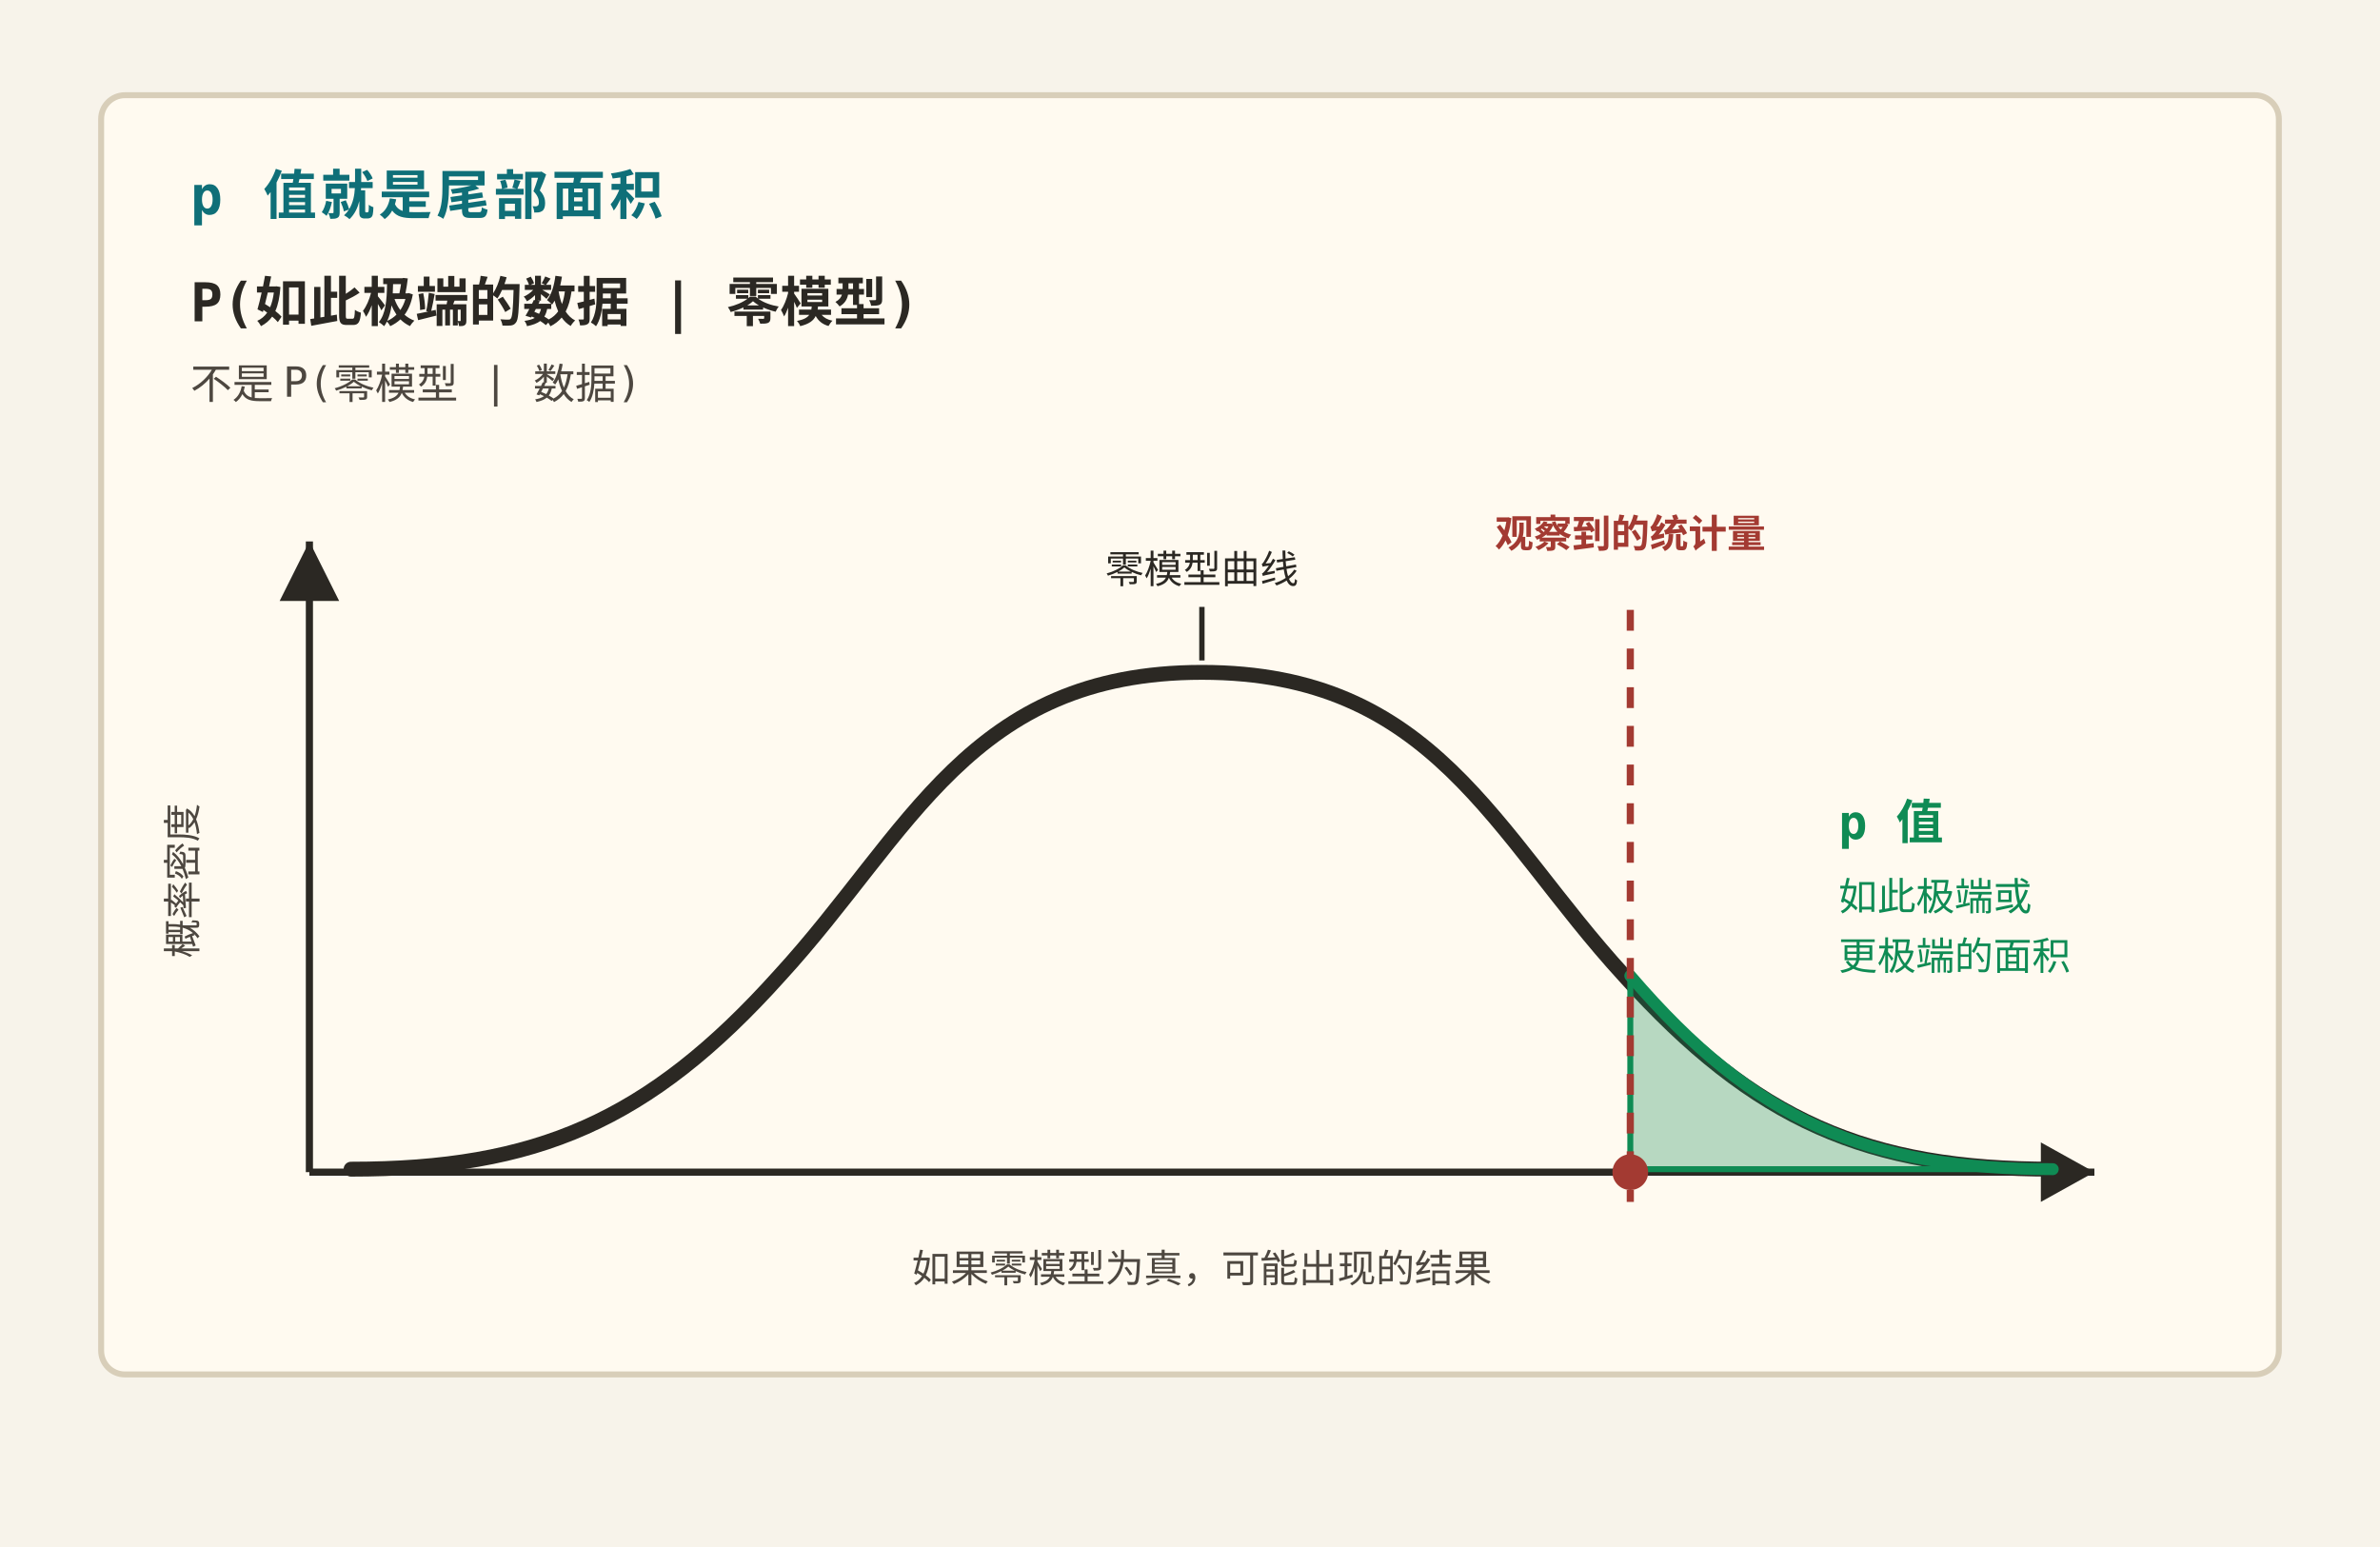
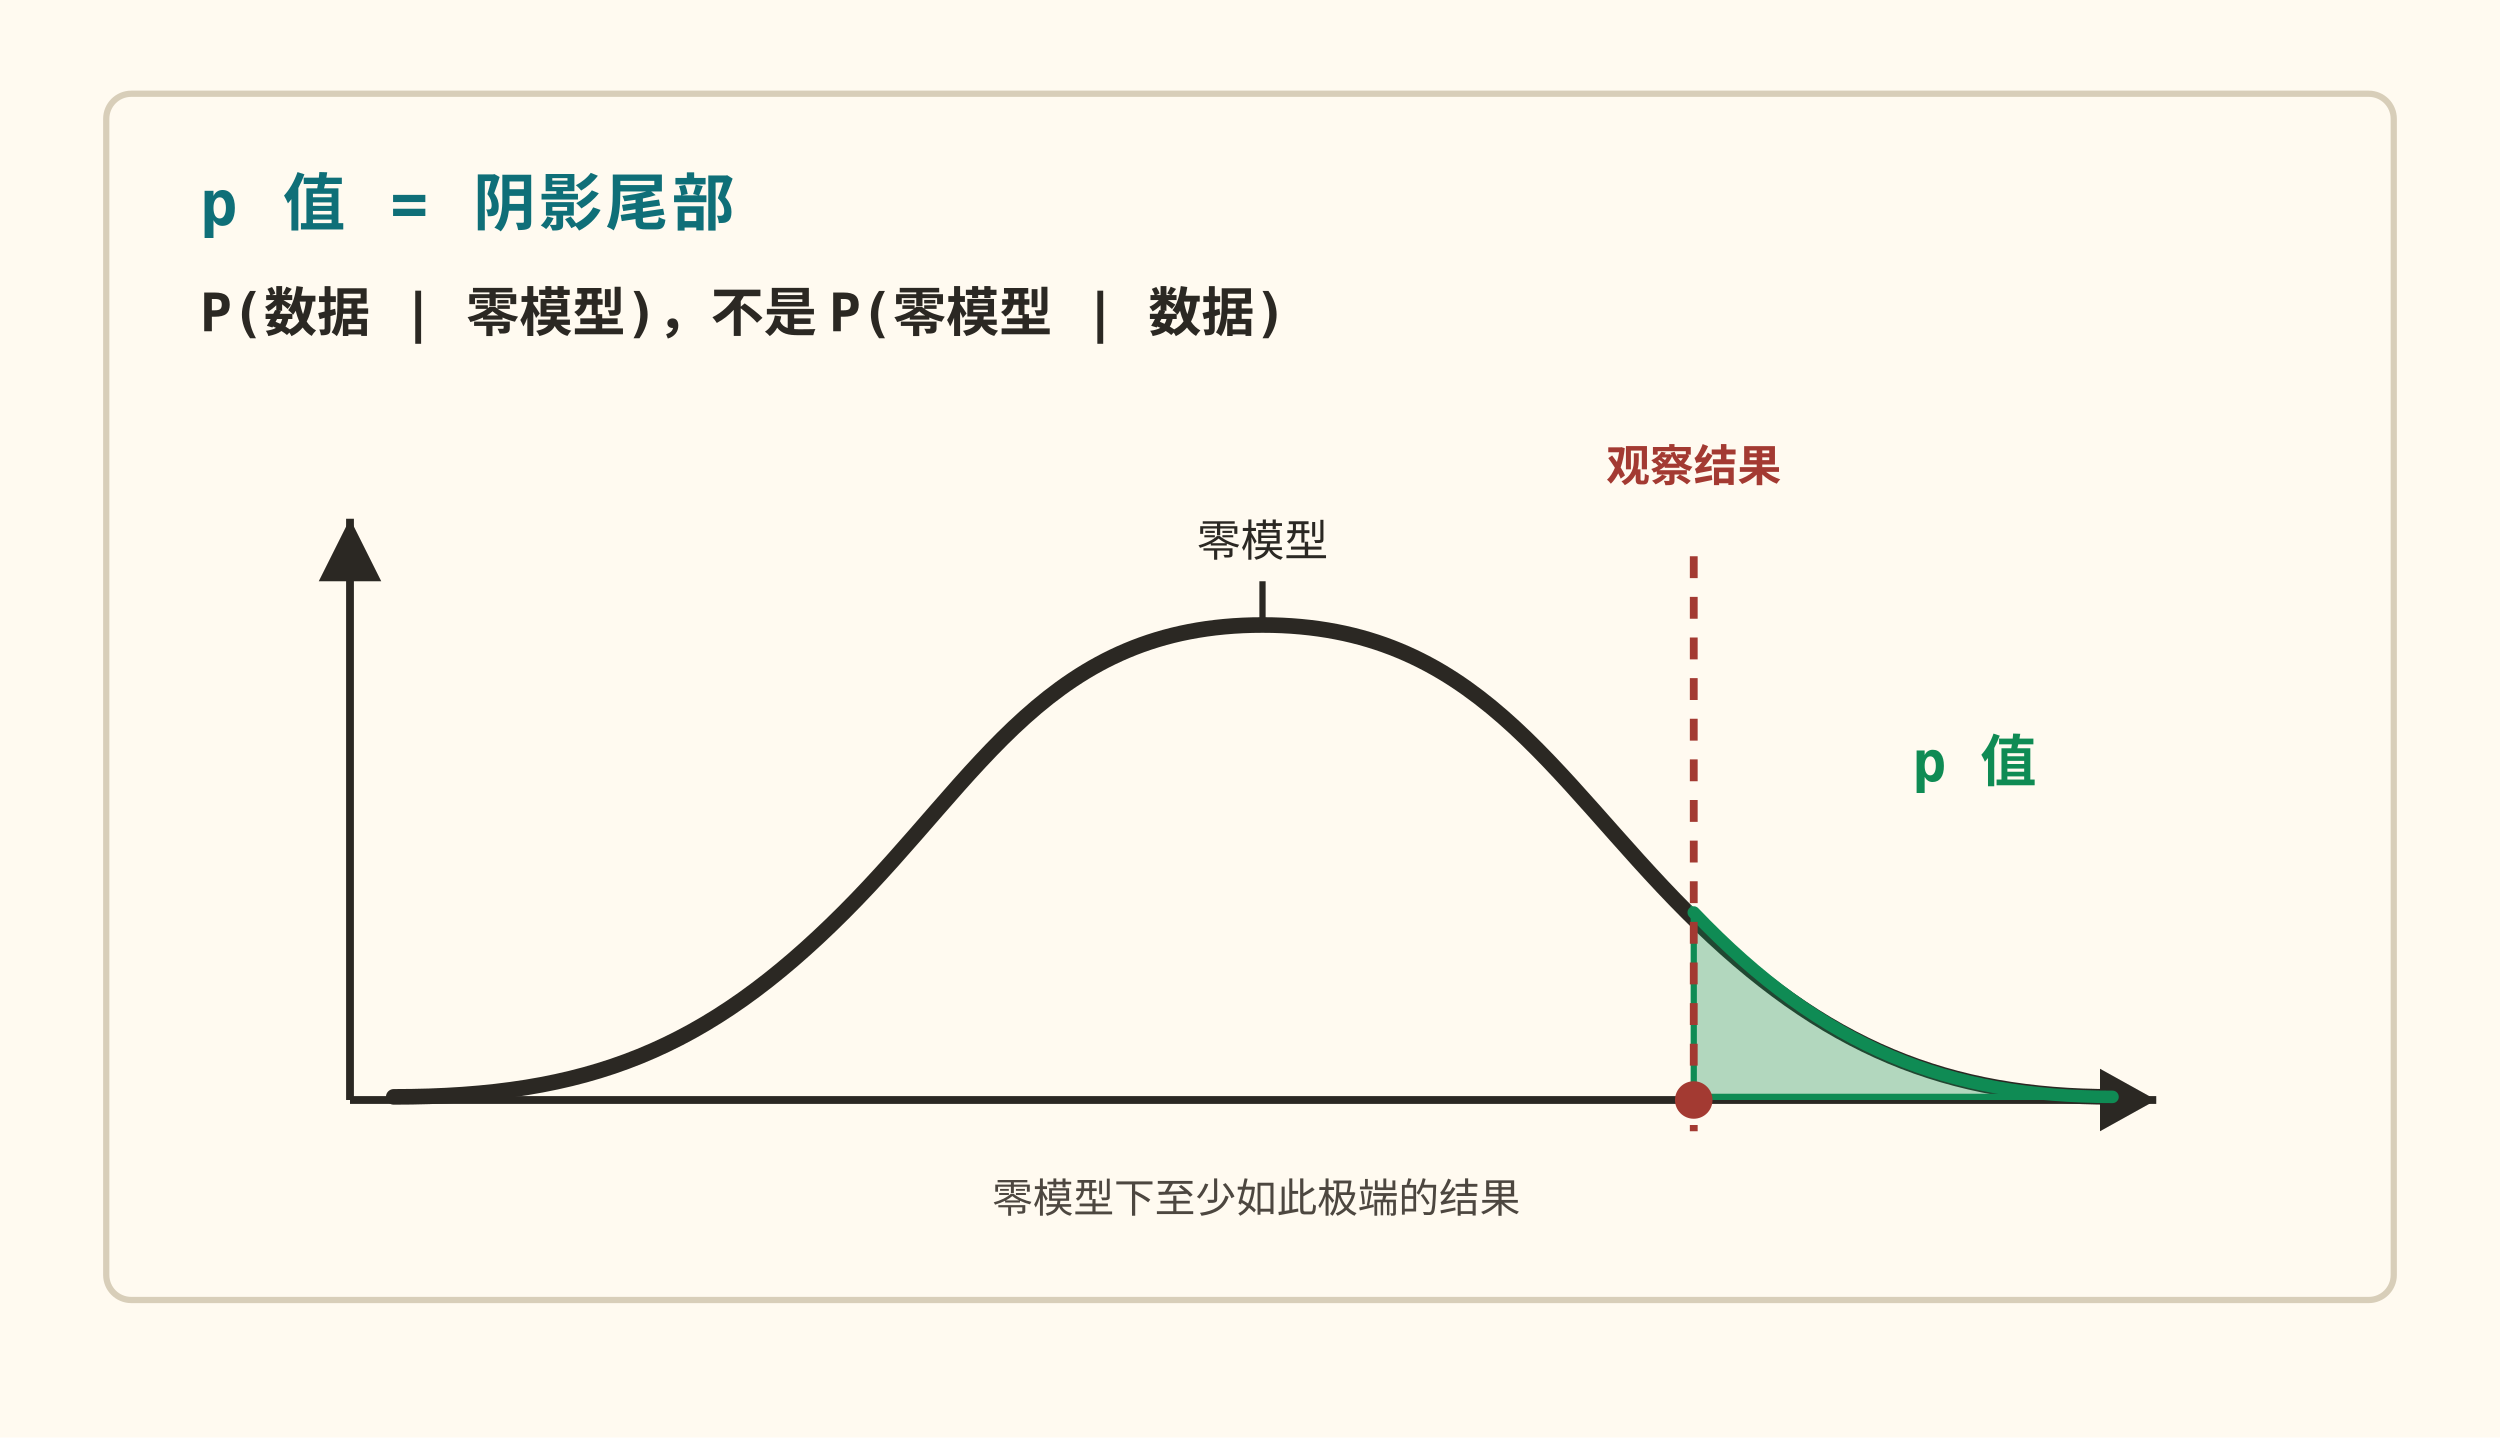
- <svg xmlns="http://www.w3.org/2000/svg" width="800" height="520" viewBox="0 0 800 520">
-   <rect width="800" height="520" fill="#f7f3ea" />
-   <rect x="34" y="32" width="732" height="430" rx="8" fill="#fffaf0" stroke="#d8ceb9" stroke-width="2" />
-   <text x="64" y="72" fill="#0f6f78" font-family="IBM Plex Mono, ui-monospace, monospace" font-size="18" font-weight="700" letter-spacing="1.4">p 值就是尾部面积</text>
-   <text x="64" y="108" fill="#2b2823" font-family="IBM Plex Mono, ui-monospace, monospace" font-size="18" font-weight="700">P(如此极端的数据 | 零模型)</text>
-   <text x="64" y="134" fill="#4d4740" font-family="IBM Plex Mono, ui-monospace, monospace" font-size="14">不是 P(零模型 | 数据)</text>
-   <line x1="104" y1="394" x2="704" y2="394" stroke="#2b2823" stroke-width="2.4" />
-   <path d="M704 394 L686 384 L686 404 Z" fill="#2b2823" />
-   <line x1="104" y1="394" x2="104" y2="182" stroke="#2b2823" stroke-width="2.4" />
-   <path d="M104 182 L94 202 L114 202 Z" fill="#2b2823" />
-   <text x="404" y="431" fill="#4d4740" text-anchor="middle" font-family="IBM Plex Mono, ui-monospace, monospace" font-size="13">如果零模型为真，可能出现的结果</text>
-   <text x="66" y="296" fill="#4d4740" text-anchor="middle" font-family="IBM Plex Mono, ui-monospace, monospace" font-size="13" transform="rotate(-90 66 296)">概率密度</text>
-   <path d="M118 393 C180 393 218 377 262 328 C306 280 326 226 404 226 C482 226 502 280 546 328 C590 377 628 393 690 393" fill="none" stroke="#2b2823" stroke-width="5" stroke-linecap="round" />
-   <path d="M548 328 C590 377 628 393 690 393 L548 393 Z" fill="#0f8b54" fill-opacity=".30" stroke="#0f8b54" stroke-width="2" />
-   <path d="M548 328 C590 377 628 393 690 393" fill="none" stroke="#0f8b54" stroke-width="4" stroke-linecap="round" />
-   <line x1="548" y1="205" x2="548" y2="404" stroke="#a33a32" stroke-width="2.4" stroke-dasharray="7 6" />
-   <circle cx="548" cy="394" r="6" fill="#a33a32" />
-   <text x="404" y="196" fill="#2b2823" text-anchor="middle" font-family="IBM Plex Mono, ui-monospace, monospace" font-size="13">零模型曲线</text>
-   <line x1="404" y1="204" x2="404" y2="222" stroke="#2b2823" stroke-width="1.8" />
-   <text x="548" y="184" fill="#a33a32" text-anchor="middle" font-family="IBM Plex Mono, ui-monospace, monospace" font-size="13" font-weight="700">观察到的统计量</text>
-   <text x="618" y="282" fill="#0f8b54" font-family="IBM Plex Mono, ui-monospace, monospace" font-size="16" font-weight="700">p 值</text>
-   <text x="618" y="306" fill="#0f8b54" font-family="IBM Plex Mono, ui-monospace, monospace" font-size="13">如此极端或</text>
-   <text x="618" y="326" fill="#0f8b54" font-family="IBM Plex Mono, ui-monospace, monospace" font-size="13">更极端的面积</text>
+ <svg xmlns="http://www.w3.org/2000/svg" width="800" height="460" viewBox="0 0 800 460">
+   <rect width="800" height="460" fill="#fffaf0" />
+   <rect x="34" y="30" width="732" height="386" rx="8" fill="#fffaf0" stroke="#d8ceb9" stroke-width="2" />
+   <text x="64" y="72" fill="#0f6f78" font-family="IBM Plex Mono, ui-monospace, monospace" font-size="20" font-weight="700" letter-spacing="1.2">p 值 = 阴影尾部</text>
+   <text x="64" y="106" fill="#2b2823" font-family="IBM Plex Mono, ui-monospace, monospace" font-size="17" font-weight="700">P(数据 | 零模型)，不是 P(零模型 | 数据)</text>
+   <line x1="112" y1="352" x2="690" y2="352" stroke="#2b2823" stroke-width="2.5" />
+   <path d="M690 352 L672 342 L672 362 Z" fill="#2b2823" />
+   <line x1="112" y1="352" x2="112" y2="166" stroke="#2b2823" stroke-width="2.5" />
+   <path d="M112 166 L102 186 L122 186 Z" fill="#2b2823" />
+   <path d="M126 351 C188 351 226 336 270 292 C314 248 336 200 404 200 C472 200 496 248 540 292 C584 336 624 351 676 351" fill="none" stroke="#2b2823" stroke-width="5" stroke-linecap="round" />
+   <path d="M542 292 C584 336 624 351 676 351 L542 351 Z" fill="#0f8b54" fill-opacity=".32" stroke="#0f8b54" stroke-width="2" />
+   <path d="M542 292 C584 336 624 351 676 351" fill="none" stroke="#0f8b54" stroke-width="4" stroke-linecap="round" />
+   <line x1="542" y1="178" x2="542" y2="362" stroke="#a33a32" stroke-width="2.5" stroke-dasharray="7 6" />
+   <circle cx="542" cy="352" r="6" fill="#a33a32" />
+   <text x="404" y="178" fill="#2b2823" text-anchor="middle" font-family="IBM Plex Mono, ui-monospace, monospace" font-size="14">零模型</text>
+   <line x1="404" y1="186" x2="404" y2="198" stroke="#2b2823" stroke-width="2" />
+   <text x="542" y="154" fill="#a33a32" text-anchor="middle" font-family="IBM Plex Mono, ui-monospace, monospace" font-size="14" font-weight="700">观察结果</text>
+   <text x="612" y="250" fill="#0f8b54" font-family="IBM Plex Mono, ui-monospace, monospace" font-size="18" font-weight="700">p 值</text>
+   <text x="402" y="388" fill="#4d4740" text-anchor="middle" font-family="IBM Plex Mono, ui-monospace, monospace" font-size="13">零模型下至少如此极端的结果</text>
</svg>
